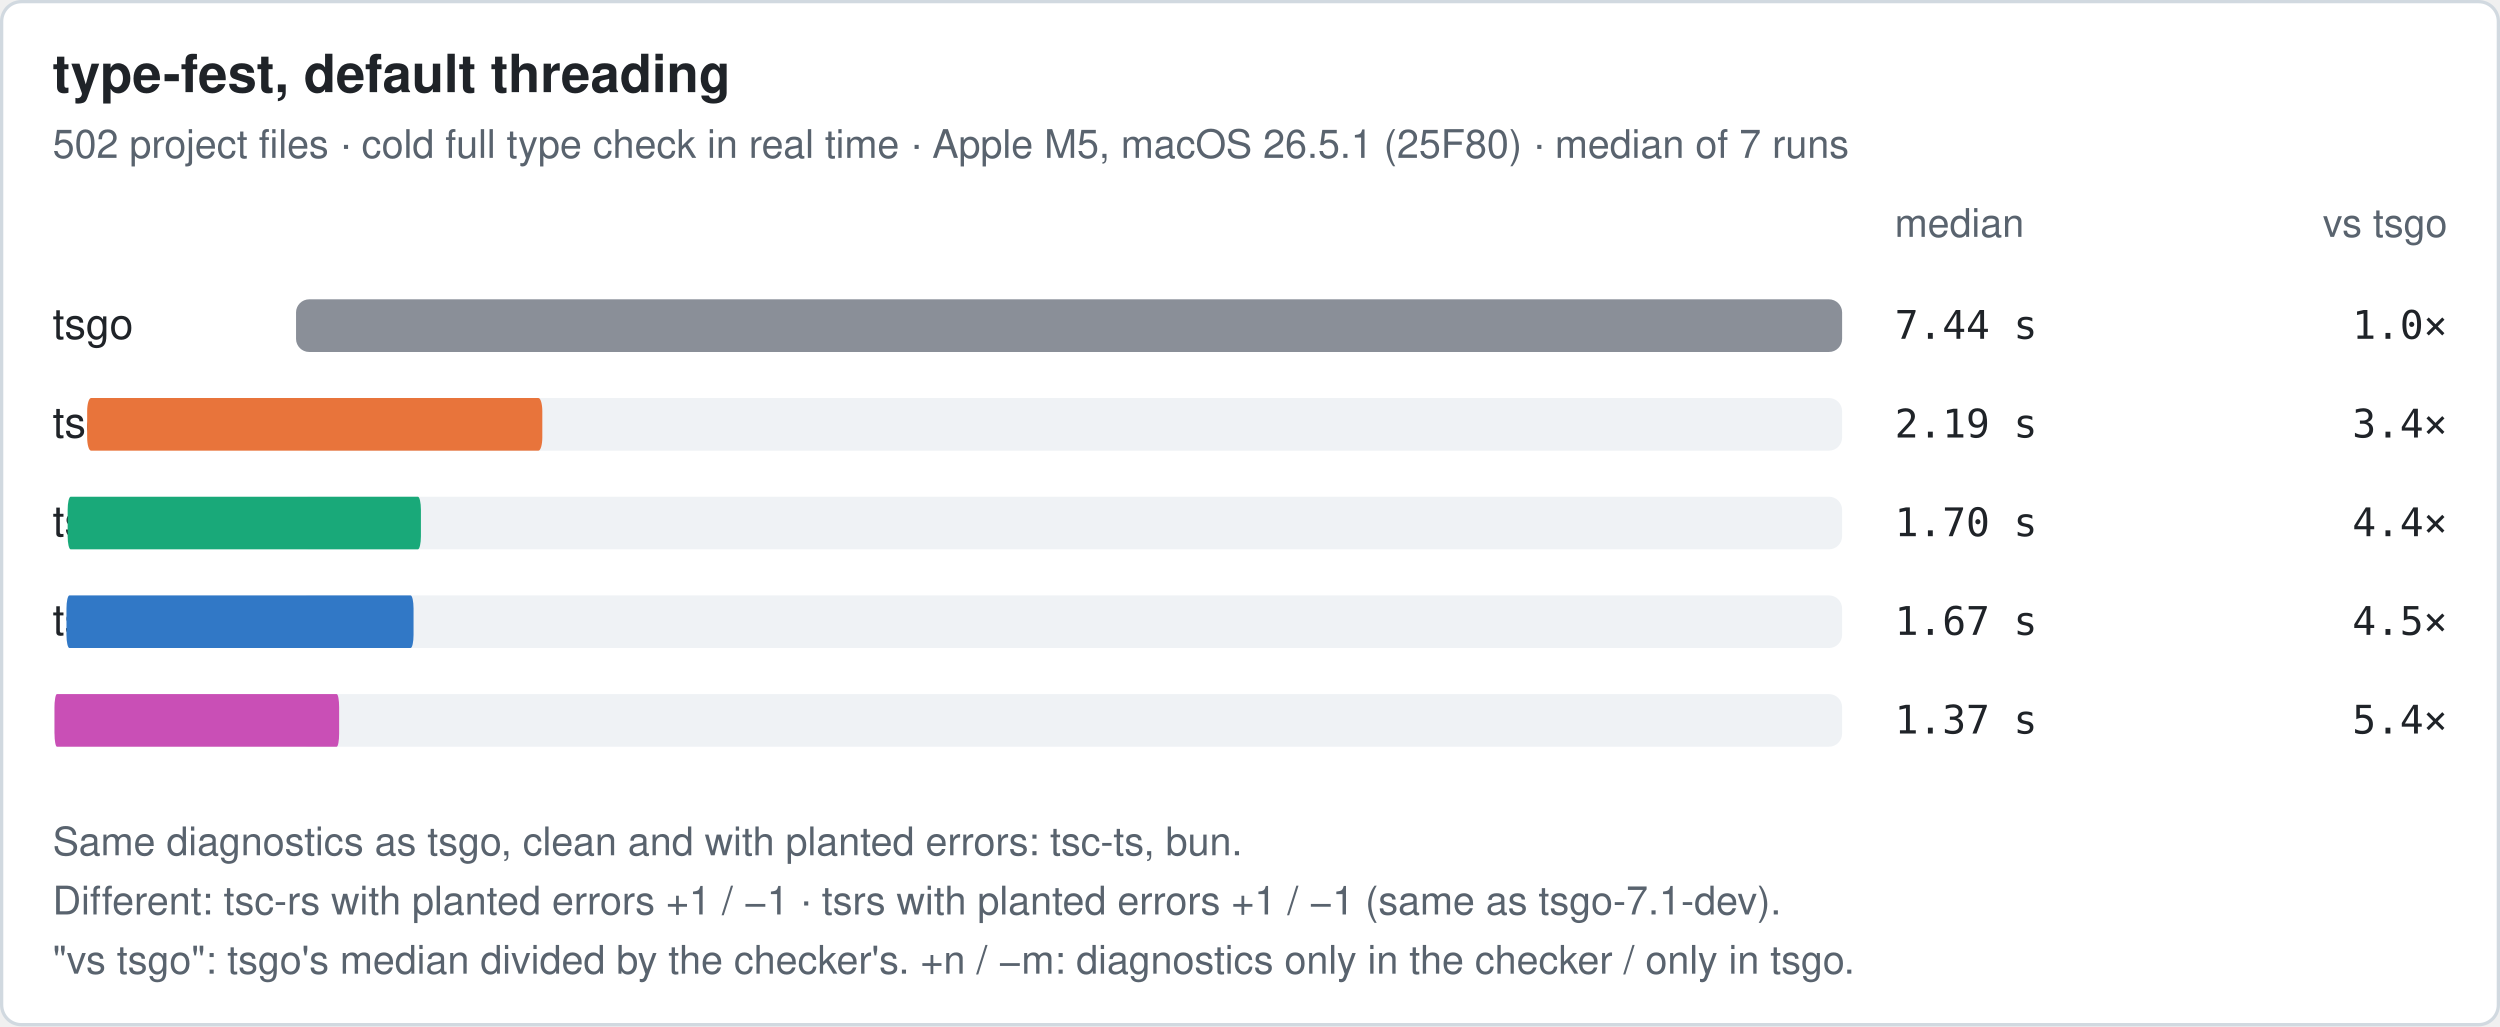
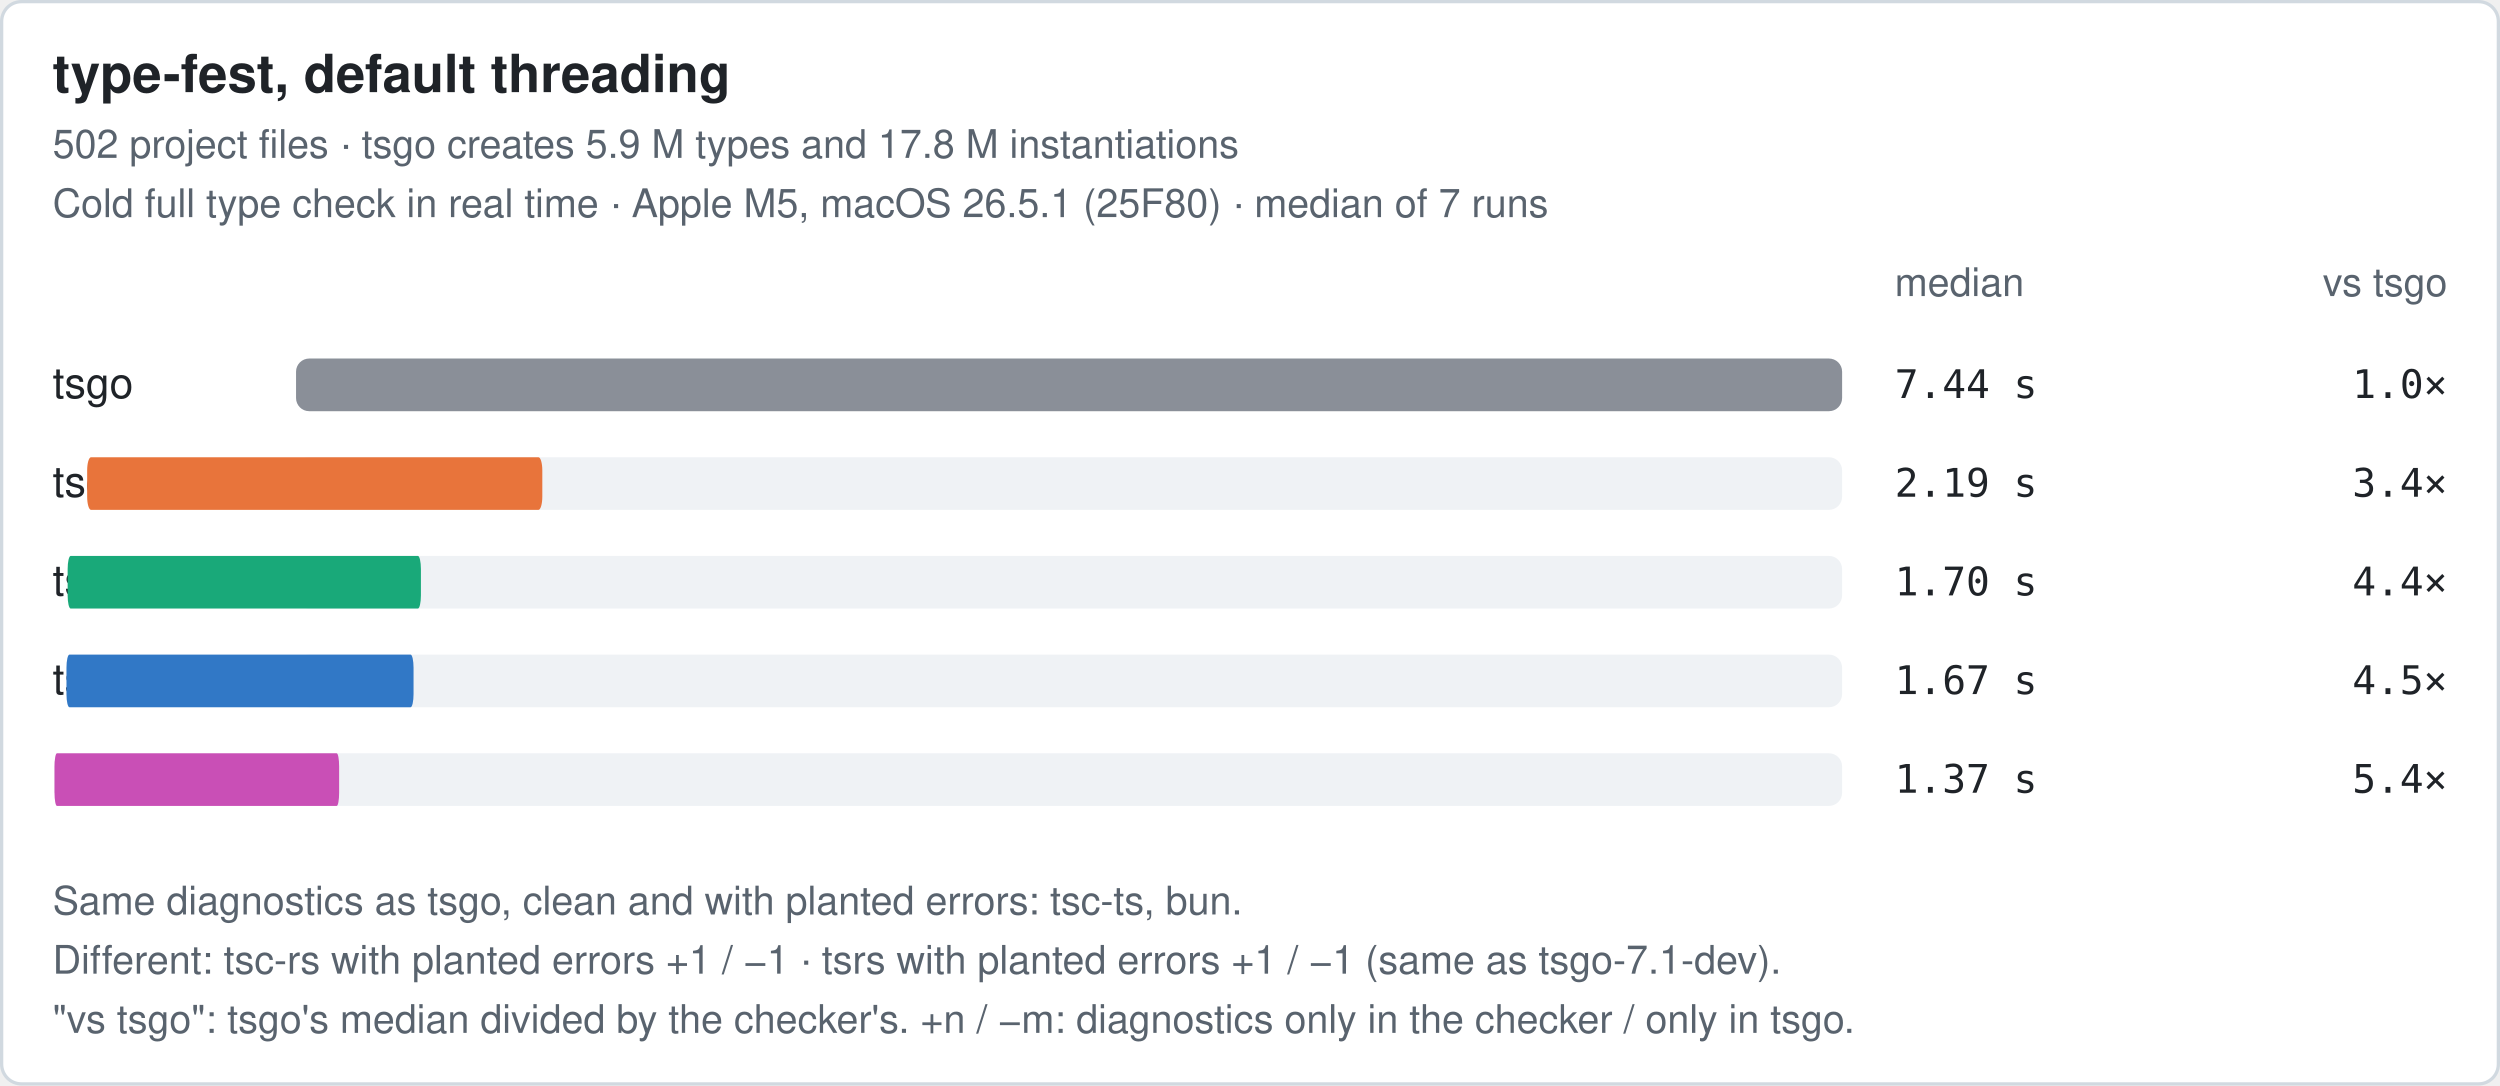
- <svg xmlns="http://www.w3.org/2000/svg" viewBox="0 0 760 312" width="760" height="312" role="img" aria-labelledby="t d">
+ <svg xmlns="http://www.w3.org/2000/svg" viewBox="0 0 760 330" width="760" height="330" role="img" aria-labelledby="t d">
  <style>
text{font-family:-apple-system,BlinkMacSystemFont,'Segoe UI',Helvetica,Arial,sans-serif;font-size:13px;fill:#1f2328}
.bg{fill:#ffffff;stroke:#d1d9e0}.track{fill:#eff2f5}
.title{font-size:16px;font-weight:600}.sub,.foot{font-size:12px;fill:#59636e}
.value{font-family:ui-monospace,SFMono-Regular,Menlo,Consolas,monospace;font-size:12px}
.bar{transform-box:fill-box;transform-origin:left center}.bar,.value{animation-duration:9.94s;animation-timing-function:linear;animation-iteration-count:infinite}
@keyframes b0{0%{transform:scaleX(0)}74.85%,100%{transform:scaleX(1)}}
@keyframes v0{0%,74.84%{opacity:0}74.85%,100%{opacity:1}}
.l0 .bar{animation-name:b0}.l0 .value{animation-name:v0}
@keyframes b1{0%{transform:scaleX(0)}22.03%,100%{transform:scaleX(0.2944)}}
@keyframes v1{0%,22.02%{opacity:0}22.03%,100%{opacity:1}}
.l1 .bar{animation-name:b1}.l1 .value{animation-name:v1}
@keyframes b2{0%{transform:scaleX(0)}17.10%,100%{transform:scaleX(0.2285)}}
@keyframes v2{0%,17.09%{opacity:0}17.10%,100%{opacity:1}}
.l2 .bar{animation-name:b2}.l2 .value{animation-name:v2}
@keyframes b3{0%{transform:scaleX(0)}16.80%,100%{transform:scaleX(0.2245)}}
@keyframes v3{0%,16.79%{opacity:0}16.80%,100%{opacity:1}}
.l3 .bar{animation-name:b3}.l3 .value{animation-name:v3}
@keyframes b4{0%{transform:scaleX(0)}13.78%,100%{transform:scaleX(0.1841)}}
@keyframes v4{0%,13.77%{opacity:0}13.78%,100%{opacity:1}}
.l4 .bar{animation-name:b4}.l4 .value{animation-name:v4}
@media (prefers-color-scheme:dark){.bg{fill:#0d1117;stroke:#3d444d}.track{fill:#21262d}text{fill:#e6edf3}.sub,.foot{fill:#9198a1}}
@media (prefers-reduced-motion:reduce){.bar,.value{animation:none}}
</style>
-   <rect class="bg" x="0.5" y="0.5" width="759" height="311" rx="6" />
+   <rect class="bg" x="0.5" y="0.5" width="759" height="329" rx="6" />
  <text class="title" x="16" y="28">type-fest, default threading</text>
-   <text class="sub" x="16" y="48">502 project files · cold full type check in real time · Apple M5, macOS 26.5.1 (25F80) · median of 7 runs</text>
-   <text class="sub" x="576" y="72">median</text>
-   <text class="sub" x="744" y="72" text-anchor="end">vs tsgo</text>
+   <text class="sub" x="16" y="48">502 project files · tsgo creates 5.9 M types and 17.8 M instantiations</text>
+   <text class="sub" x="16" y="66">Cold full type check in real time · Apple M5, macOS 26.5.1 (25F80) · median of 7 runs</text>
+   <text class="sub" x="576" y="90">median</text>
+   <text class="sub" x="744" y="90" text-anchor="end">vs tsgo</text>
  <g class="l0">
-     <text class="name" x="16" y="103">tsgo</text>
-     <rect class="track" x="90" y="91" width="470" height="16" rx="4" />
-     <rect class="bar" x="90" y="91" width="470" height="16" rx="4" fill="#8a8f98" style="transform:scaleX(1)" />
-     <text class="value" x="576" y="103">7.44 s</text>
-     <text class="value" x="744" y="103" text-anchor="end">1.0×</text>
+     <text class="name" x="16" y="121">tsgo</text>
+     <rect class="track" x="90" y="109" width="470" height="16" rx="4" />
+     <rect class="bar" x="90" y="109" width="470" height="16" rx="4" fill="#8a8f98" style="transform:scaleX(1)" />
+     <text class="value" x="576" y="121">7.44 s</text>
+     <text class="value" x="744" y="121" text-anchor="end">1.0×</text>
  </g>
  <g class="l1">
-     <text class="name" x="16" y="133">tsc-rs</text>
-     <rect class="track" x="90" y="121" width="470" height="16" rx="4" />
-     <rect class="bar" x="90" y="121" width="470" height="16" rx="4" fill="#e8743b" style="transform:scaleX(0.2944)" />
-     <text class="value" x="576" y="133">2.19 s</text>
-     <text class="value" x="744" y="133" text-anchor="end">3.4×</text>
+     <text class="name" x="16" y="151">tsc-rs</text>
+     <rect class="track" x="90" y="139" width="470" height="16" rx="4" />
+     <rect class="bar" x="90" y="139" width="470" height="16" rx="4" fill="#e8743b" style="transform:scaleX(0.2944)" />
+     <text class="value" x="576" y="151">2.19 s</text>
+     <text class="value" x="744" y="151" text-anchor="end">3.4×</text>
  </g>
  <g class="l2">
-     <text class="name" x="16" y="163">tsrs</text>
-     <rect class="track" x="90" y="151" width="470" height="16" rx="4" />
-     <rect class="bar" x="90" y="151" width="470" height="16" rx="4" fill="#19a979" style="transform:scaleX(0.2285)" />
-     <text class="value" x="576" y="163">1.70 s</text>
-     <text class="value" x="744" y="163" text-anchor="end">4.4×</text>
+     <text class="name" x="16" y="181">tsrs</text>
+     <rect class="track" x="90" y="169" width="470" height="16" rx="4" />
+     <rect class="bar" x="90" y="169" width="470" height="16" rx="4" fill="#19a979" style="transform:scaleX(0.2285)" />
+     <text class="value" x="576" y="181">1.70 s</text>
+     <text class="value" x="744" y="181" text-anchor="end">4.4×</text>
  </g>
  <g class="l3">
-     <text class="name" x="16" y="193">tsc-ts</text>
-     <rect class="track" x="90" y="181" width="470" height="16" rx="4" />
-     <rect class="bar" x="90" y="181" width="470" height="16" rx="4" fill="#3178c6" style="transform:scaleX(0.2245)" />
-     <text class="value" x="576" y="193">1.67 s</text>
-     <text class="value" x="744" y="193" text-anchor="end">4.5×</text>
+     <text class="name" x="16" y="211">tsc-ts</text>
+     <rect class="track" x="90" y="199" width="470" height="16" rx="4" />
+     <rect class="bar" x="90" y="199" width="470" height="16" rx="4" fill="#3178c6" style="transform:scaleX(0.2245)" />
+     <text class="value" x="576" y="211">1.67 s</text>
+     <text class="value" x="744" y="211" text-anchor="end">4.5×</text>
  </g>
  <g class="l4">
-     <text class="name" x="16" y="223">bun</text>
-     <rect class="track" x="90" y="211" width="470" height="16" rx="4" />
-     <rect class="bar" x="90" y="211" width="470" height="16" rx="4" fill="#c94fb6" style="transform:scaleX(0.1841)" />
-     <text class="value" x="576" y="223">1.37 s</text>
-     <text class="value" x="744" y="223" text-anchor="end">5.4×</text>
+     <text class="name" x="16" y="241">bun</text>
+     <rect class="track" x="90" y="229" width="470" height="16" rx="4" />
+     <rect class="bar" x="90" y="229" width="470" height="16" rx="4" fill="#c94fb6" style="transform:scaleX(0.1841)" />
+     <text class="value" x="576" y="241">1.37 s</text>
+     <text class="value" x="744" y="241" text-anchor="end">5.4×</text>
  </g>
-   <text class="foot" x="16" y="260">Same diagnostics as tsgo, clean and with planted errors: tsc-ts, bun.</text>
-   <text class="foot" x="16" y="278">Different: tsc-rs with planted errors +1 / −1 · tsrs with planted errors +1 / −1 (same as tsgo-7.1-dev).</text>
-   <text class="foot" x="16" y="296">"vs tsgo": tsgo's median divided by the checker's. +n / −m: diagnostics only in the checker / only in tsgo.</text>
+   <text class="foot" x="16" y="278">Same diagnostics as tsgo, clean and with planted errors: tsc-ts, bun.</text>
+   <text class="foot" x="16" y="296">Different: tsc-rs with planted errors +1 / −1 · tsrs with planted errors +1 / −1 (same as tsgo-7.1-dev).</text>
+   <text class="foot" x="16" y="314">"vs tsgo": tsgo's median divided by the checker's. +n / −m: diagnostics only in the checker / only in tsgo.</text>
</svg>
